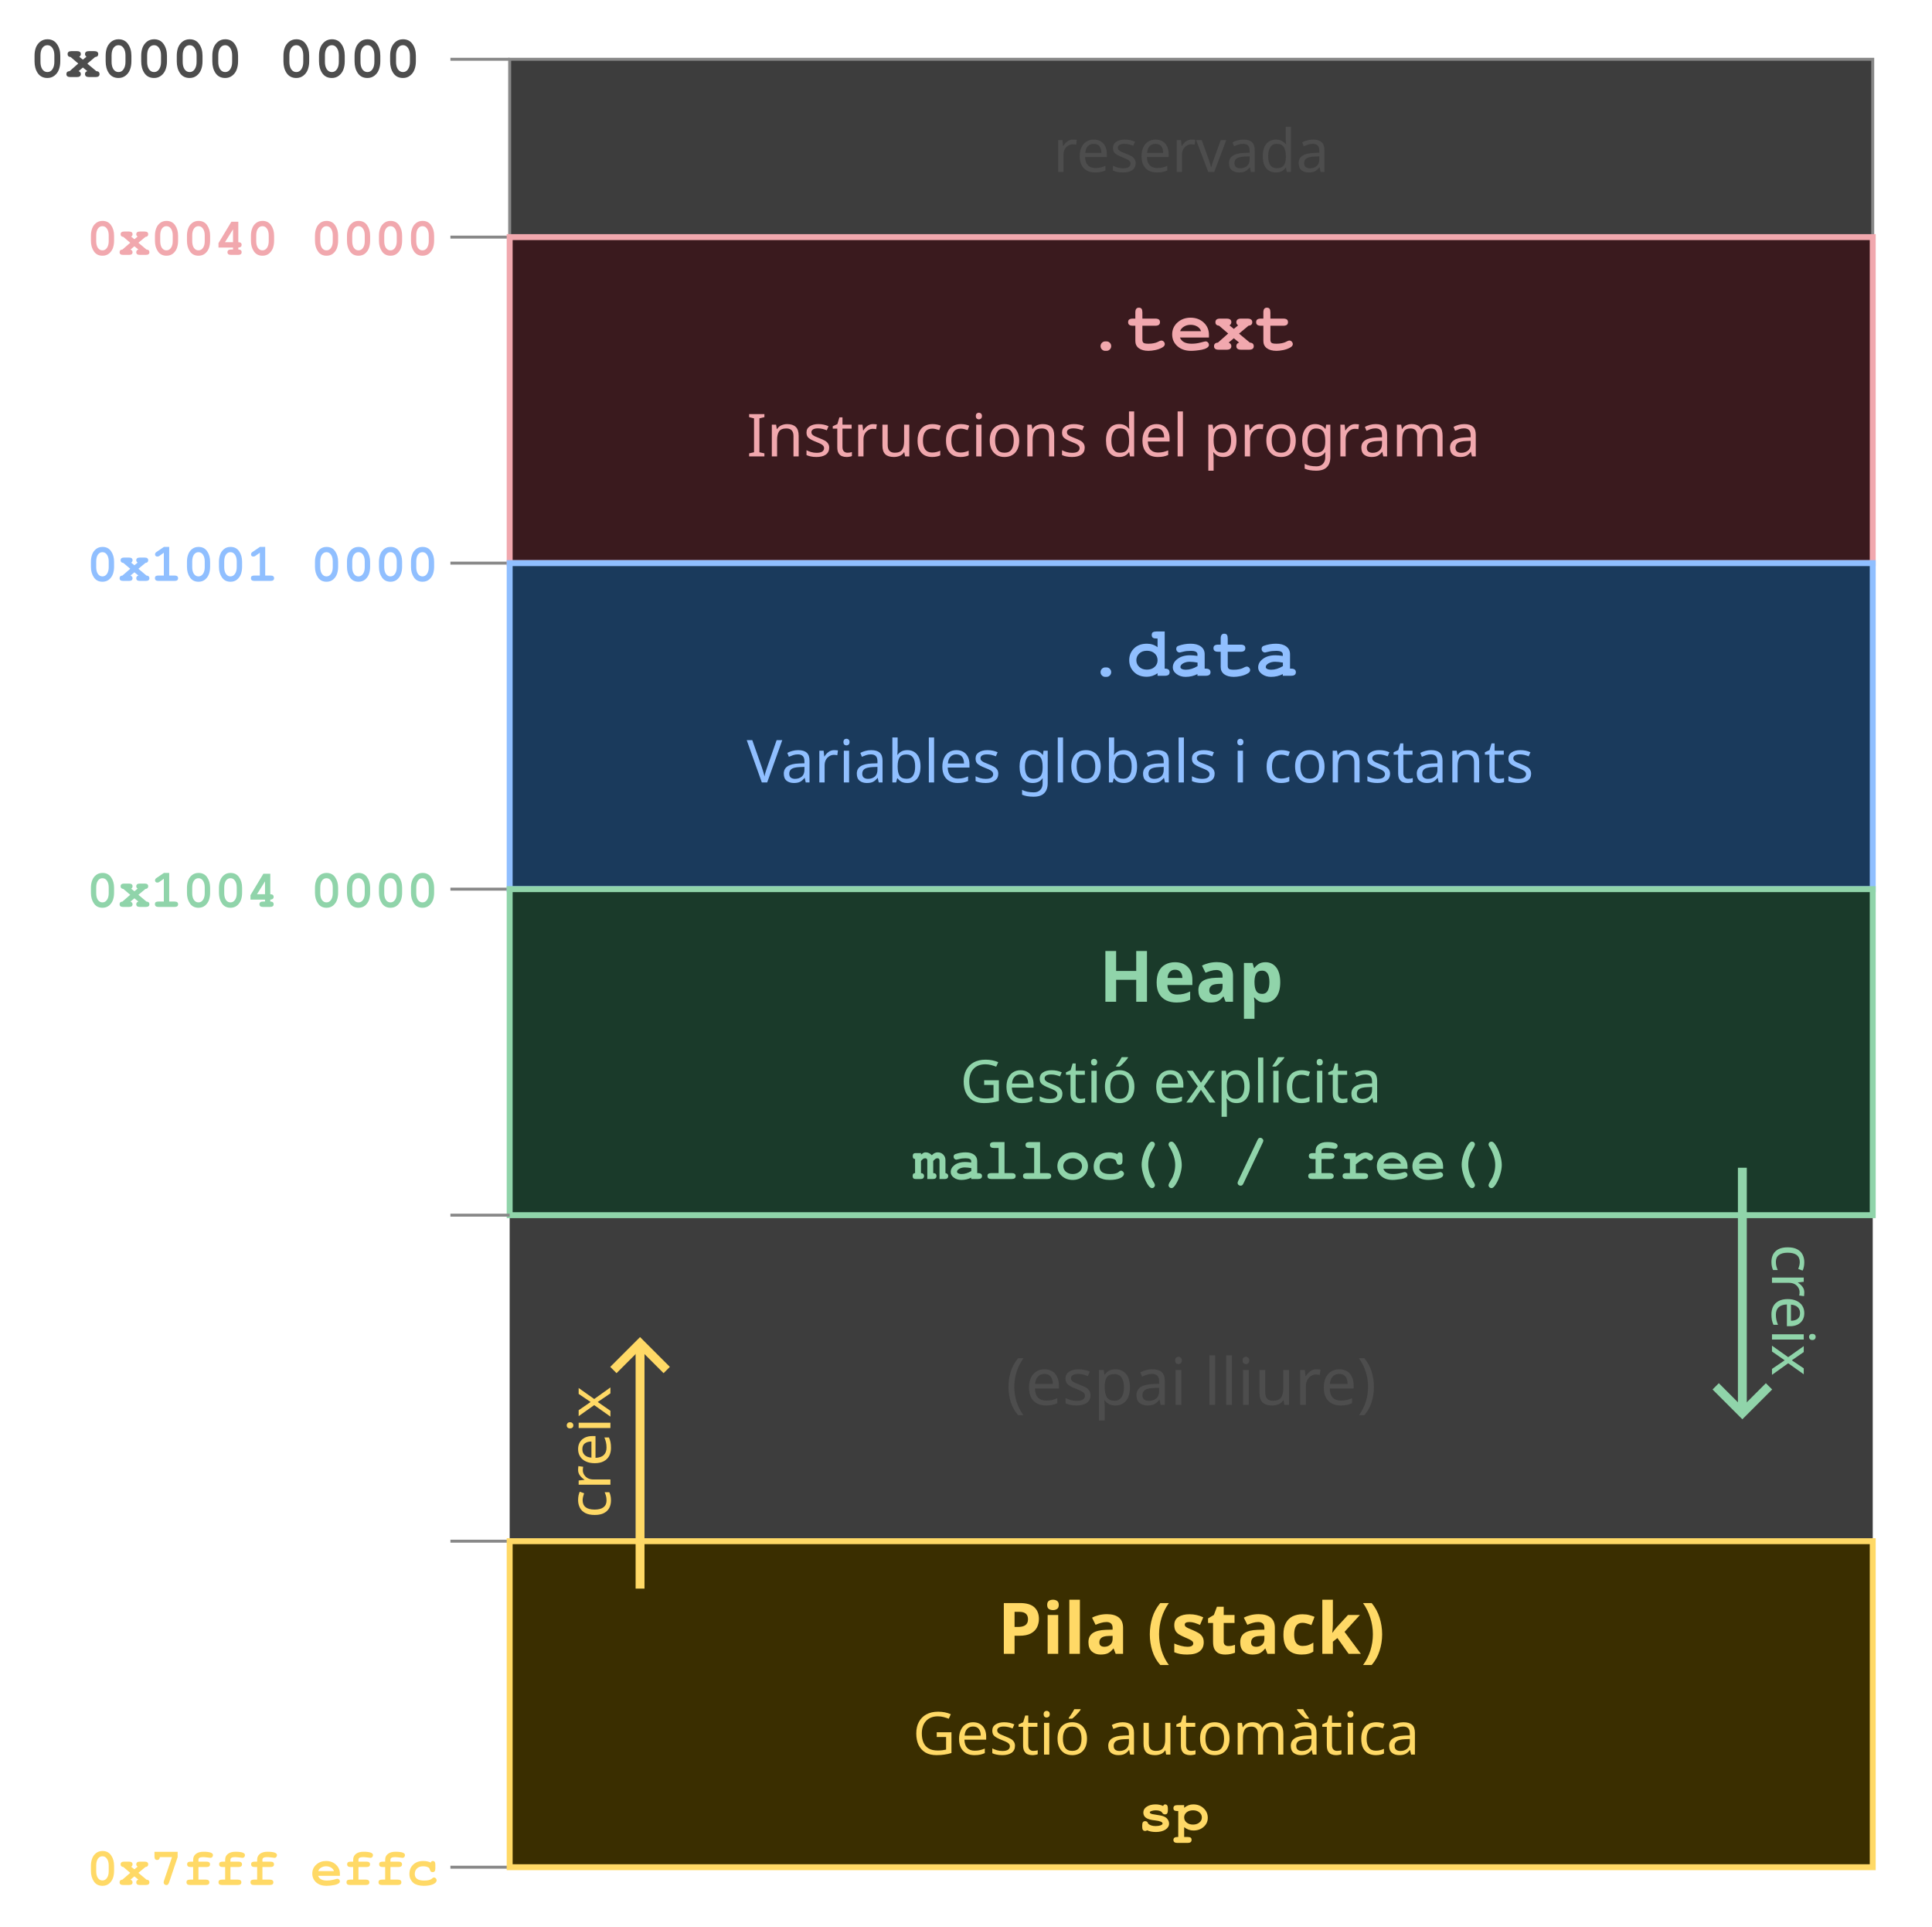
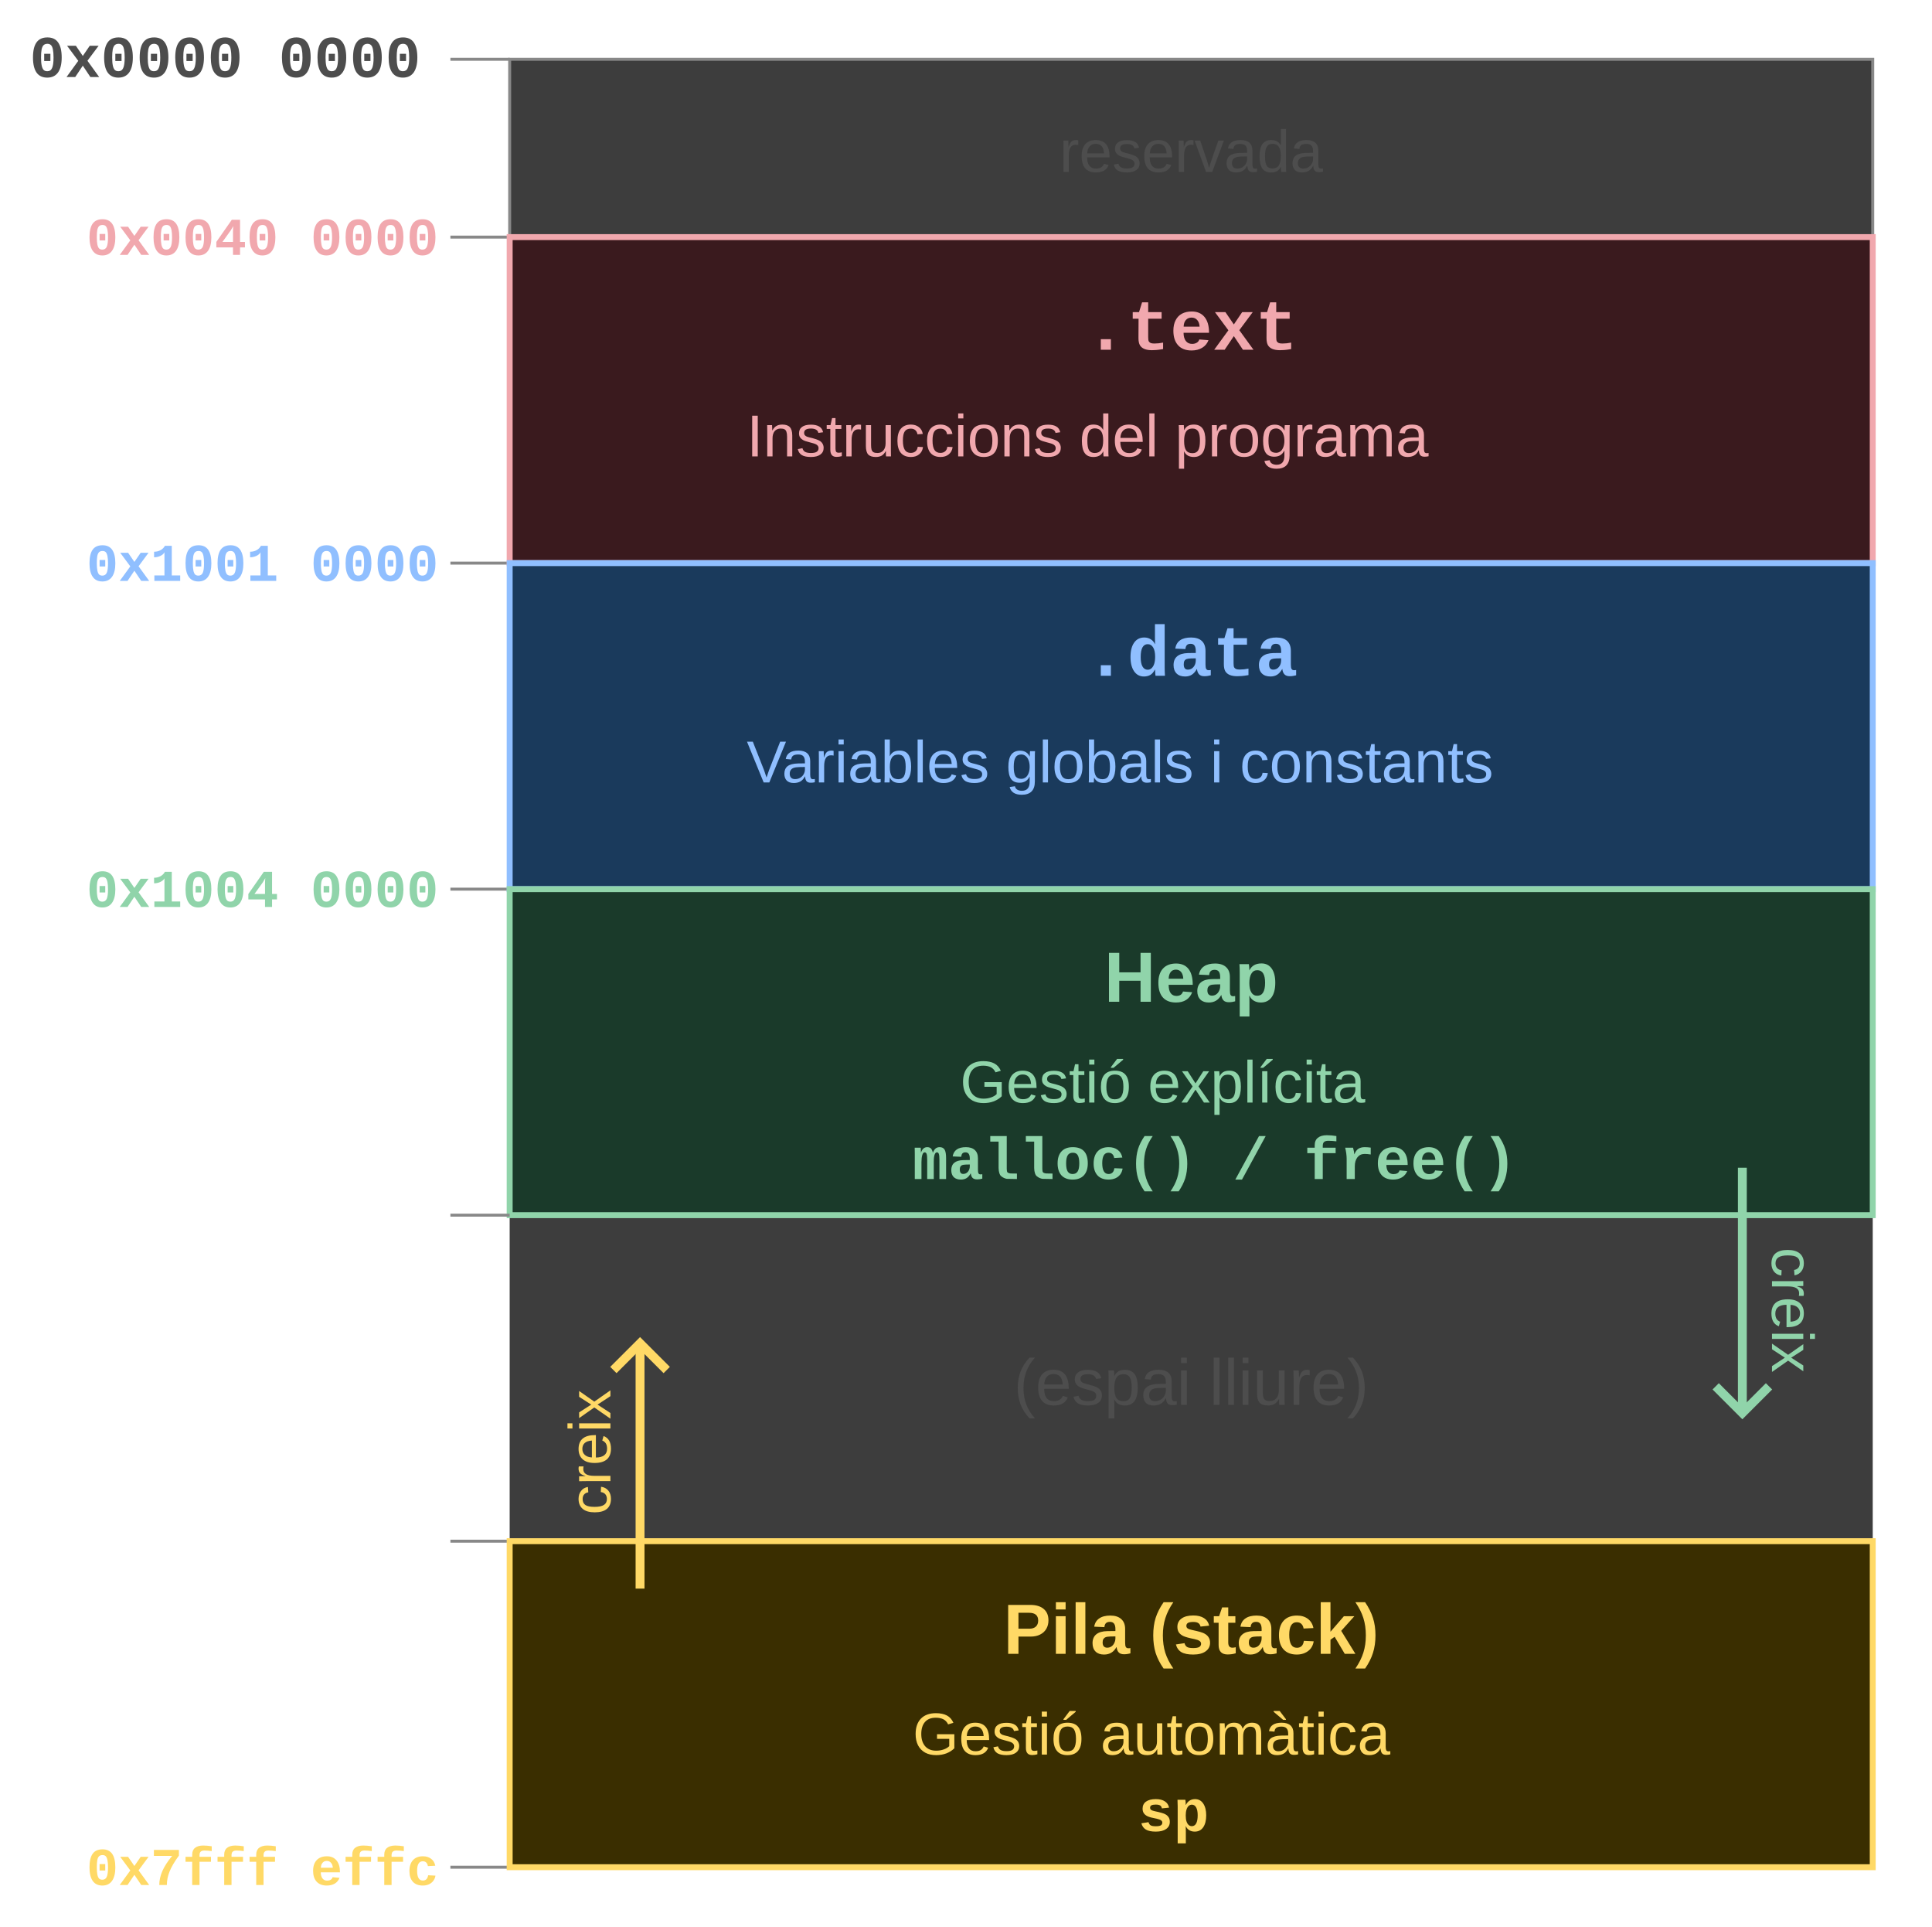
- <svg xmlns="http://www.w3.org/2000/svg" width="326" height="325" viewBox="0 0 326 325" font-family="'Source Sans Pro', sans-serif" version="1.1" id="svg37">
+ <svg xmlns="http://www.w3.org/2000/svg" width="326" height="325" viewBox="0 0 326 325" font-family="'Liberation Sans', Arial, Helvetica, sans-serif" version="1.1" id="svg37">
  <defs id="defs2">
    <marker style="overflow:visible" id="marker37" refX="0" refY="0" orient="auto-start-reverse" markerWidth="1" markerHeight="1" viewBox="0 0 1 1" preserveAspectRatio="xMidYMid">
      <path style="fill:none;stroke:context-stroke;stroke-width:1;stroke-linecap:butt" d="M 3,-3 0,0 3,3" transform="rotate(180,0.125,0)" id="path37" />
    </marker>
    <marker style="overflow:visible" id="ArrowWide" refX="0" refY="0" orient="auto-start-reverse" markerWidth="1" markerHeight="1" viewBox="0 0 1 1" preserveAspectRatio="xMidYMid">
      <path style="fill:none;stroke:context-stroke;stroke-width:1;stroke-linecap:butt" d="M 3,-3 0,0 3,3" transform="rotate(180,0.125,0)" id="path1" />
    </marker>
    <marker id="arr-up" markerWidth="8" markerHeight="8" refX="4" refY="0" orient="auto">
      <polygon points="0,8 4,0 8,8 " fill="#ffd966" id="polygon1" />
    </marker>
    <marker id="arr-dn" markerWidth="8" markerHeight="8" refX="4" refY="8" orient="auto">
      <polygon points="0,0 4,8 8,0 " fill="#90d4aa" id="polygon2" />
    </marker>
  </defs>
  <line x1="76" y1="150" x2="86" y2="150" stroke="#888888" stroke-width="0.5" id="line23" />
  <line x1="76" y1="95" x2="86" y2="95" stroke="#888888" stroke-width="0.5" id="line22" />
  <line x1="76" y1="40" x2="86" y2="40" stroke="#888888" stroke-width="0.5" id="line21" />
  <line x1="76" y1="315" x2="86" y2="315" stroke="#888888" stroke-width="0.5" id="line26" />
  <line x1="76" y1="260" x2="86" y2="260" stroke="#888888" stroke-width="0.5" id="line25" />
  <rect x="86" y="205" width="230" height="55" fill="#3d3d3d" stroke="#888888" stroke-width="0.5" id="rect12" style="stroke:none" />
-   <text x="71" y="13" text-anchor="end" font-size="10px" fill="#adb5bd" id="text3" style="font-style:normal;font-variant:normal;font-weight:normal;font-stretch:normal;font-size:10px;font-family:FreeMono;-inkscape-font-specification:'FreeMono, Normal';font-variant-ligatures:normal;font-variant-caps:normal;font-variant-numeric:normal;font-variant-east-asian:normal;text-anchor:end;fill:#4d4d4d">
-     <tspan style="font-style:normal;font-variant:normal;font-weight:bold;font-stretch:normal;font-size:10px;font-family:FreeMono;-inkscape-font-specification:'FreeMono, Bold';font-variant-ligatures:normal;font-variant-caps:normal;font-variant-numeric:normal;font-variant-east-asian:normal;fill:#4d4d4d" id="tspan39">0x0000 0000</tspan>
+   <text x="71" y="13" text-anchor="end" font-size="10px" fill="#adb5bd" id="text3" style="font-style:normal;font-variant:normal;font-weight:normal;font-stretch:normal;font-size:10px;font-family:Liberation Mono;-inkscape-font-specification:'FreeMono, Normal';font-variant-ligatures:normal;font-variant-caps:normal;font-variant-numeric:normal;font-variant-east-asian:normal;text-anchor:end;fill:#4d4d4d">
+     <tspan style="font-style:normal;font-variant:normal;font-weight:bold;font-stretch:normal;font-size:10px;font-family:Liberation Mono;-inkscape-font-specification:'FreeMono, Bold';font-variant-ligatures:normal;font-variant-caps:normal;font-variant-numeric:normal;font-variant-east-asian:normal;fill:#4d4d4d" id="tspan39">0x0000 0000</tspan>
  </text>
  <rect x="86" y="10" width="230" height="30" fill="#3d3d3d" stroke="#888888" stroke-width="0.5" id="rect4" />
  <text x="201" y="29" text-anchor="middle" font-size="10px" fill="#adb5bd" id="text5" style="fill:#4d4d4d">reservada</text>
  <rect x="86" y="40" width="230" height="55" fill="#3a1a1e" stroke="#f1a8ae" stroke-width="1" id="rect5" />
  <text x="201" y="59" text-anchor="middle" font-size="12px" font-weight="bold" fill="#f1a8ae" id="text6" style="font-weight:bold;font-size:12px;text-anchor:middle;fill:#f1a8ae">
-     <tspan style="font-style:normal;font-variant:normal;font-weight:bold;font-stretch:normal;font-size:12px;font-family:FreeMono;-inkscape-font-specification:'FreeMono, Bold';font-variant-ligatures:normal;font-variant-caps:normal;font-variant-numeric:normal;font-variant-east-asian:normal" id="tspan44">.text</tspan>
+     <tspan style="font-style:normal;font-variant:normal;font-weight:bold;font-stretch:normal;font-size:12px;font-family:Liberation Mono;-inkscape-font-specification:'FreeMono, Bold';font-variant-ligatures:normal;font-variant-caps:normal;font-variant-numeric:normal;font-variant-east-asian:normal" id="tspan44">.text</tspan>
  </text>
  <rect x="86" y="95" width="230" height="55" fill="#1a3a5c" stroke="#90bfff" stroke-width="1" id="rect7" />
  <text x="201" y="114" text-anchor="middle" font-size="12px" font-weight="bold" fill="#90bfff" id="text8" style="font-weight:bold;font-size:12px;text-anchor:middle;fill:#90bfff">
-     <tspan style="font-style:normal;font-variant:normal;font-weight:bold;font-stretch:normal;font-size:12px;font-family:FreeMono;-inkscape-font-specification:'FreeMono, Bold';font-variant-ligatures:normal;font-variant-caps:normal;font-variant-numeric:normal;font-variant-east-asian:normal" id="tspan45">.data</tspan>
+     <tspan style="font-style:normal;font-variant:normal;font-weight:bold;font-stretch:normal;font-size:12px;font-family:Liberation Mono;-inkscape-font-specification:'FreeMono, Bold';font-variant-ligatures:normal;font-variant-caps:normal;font-variant-numeric:normal;font-variant-east-asian:normal" id="tspan45">.data</tspan>
  </text>
  <rect x="86" y="150" width="230" height="55" fill="#1a3a2a" stroke="#90d4aa" stroke-width="1" id="rect9" />
  <text x="201" y="169" text-anchor="middle" font-size="12px" font-weight="bold" fill="#90d4aa" id="text10">Heap</text>
  <line x1="294" y1="197" x2="294" y2="238" stroke="#90d4aa" stroke-width="1.5" marker-end="url(#arr-dn)" id="line11" style="marker-end:url(#marker37)" />
  <text x="201" y="237" text-anchor="middle" font-size="11px" fill="#adb5bd" id="text13" style="fill:#4d4d4d">(espai lliure)</text>
  <rect x="86" y="260" width="230" height="55" fill="#3a2e00" stroke="#ffd966" stroke-width="1" id="rect13" />
  <text x="201" y="279" text-anchor="middle" font-size="12px" font-weight="bold" fill="#ffd966" id="text14">Pila (stack)</text>
  <line x1="108" y1="268" x2="108" y2="227" stroke="#ffd966" stroke-width="1.5" marker-end="url(#arr-up)" id="line15" style="marker-end:url(#ArrowWide)" />
  <text x="-245" y="103" font-size="10px" fill="#ffd966" text-anchor="middle" transform="rotate(-90)" id="text16">creix</text>
  <text x="74" y="43" text-anchor="end" font-size="9px" fill="#f1a8ae" id="text17" style="font-size:9px;text-anchor:end;fill:#f1a8ae">
-     <tspan style="font-style:normal;font-variant:normal;font-weight:bold;font-stretch:normal;font-size:9px;font-family:FreeMono;-inkscape-font-specification:'FreeMono, Bold';font-variant-ligatures:normal;font-variant-caps:normal;font-variant-numeric:normal;font-variant-east-asian:normal" id="tspan40">0x0040 0000</tspan>
+     <tspan style="font-style:normal;font-variant:normal;font-weight:bold;font-stretch:normal;font-size:9px;font-family:Liberation Mono;-inkscape-font-specification:'FreeMono, Bold';font-variant-ligatures:normal;font-variant-caps:normal;font-variant-numeric:normal;font-variant-east-asian:normal" id="tspan40">0x0040 0000</tspan>
  </text>
  <text x="74" y="98" text-anchor="end" font-size="9px" fill="#90bfff" id="text18" style="font-size:9px;text-anchor:end;fill:#90bfff">
-     <tspan style="font-style:normal;font-variant:normal;font-weight:bold;font-stretch:normal;font-size:9px;font-family:FreeMono;-inkscape-font-specification:'FreeMono, Bold';font-variant-ligatures:normal;font-variant-caps:normal;font-variant-numeric:normal;font-variant-east-asian:normal" id="tspan41">0x1001 0000</tspan>
+     <tspan style="font-style:normal;font-variant:normal;font-weight:bold;font-stretch:normal;font-size:9px;font-family:Liberation Mono;-inkscape-font-specification:'FreeMono, Bold';font-variant-ligatures:normal;font-variant-caps:normal;font-variant-numeric:normal;font-variant-east-asian:normal" id="tspan41">0x1001 0000</tspan>
  </text>
  <text x="74" y="153" text-anchor="end" font-size="9px" fill="#90d4aa" id="text19" style="font-size:9px;text-anchor:end;fill:#90d4aa">
-     <tspan style="font-style:normal;font-variant:normal;font-weight:bold;font-stretch:normal;font-size:9px;font-family:FreeMono;-inkscape-font-specification:'FreeMono, Bold';font-variant-ligatures:normal;font-variant-caps:normal;font-variant-numeric:normal;font-variant-east-asian:normal" id="tspan42">0x1004 0000</tspan>
+     <tspan style="font-style:normal;font-variant:normal;font-weight:bold;font-stretch:normal;font-size:9px;font-family:Liberation Mono;-inkscape-font-specification:'FreeMono, Bold';font-variant-ligatures:normal;font-variant-caps:normal;font-variant-numeric:normal;font-variant-east-asian:normal" id="tspan42">0x1004 0000</tspan>
  </text>
-   <text x="74" y="318" text-anchor="end" font-size="9" fill="#ffd966" id="text21" style="font-style:normal;font-variant:normal;font-weight:normal;font-stretch:normal;font-size:9px;font-family:Sans;-inkscape-font-specification:'Sans, Normal';font-variant-ligatures:normal;font-variant-caps:normal;font-variant-numeric:normal;font-variant-east-asian:normal;text-anchor:end;fill:#ffd966">
-     <tspan id="tspan38" style="font-style:normal;font-variant:normal;font-weight:bold;font-stretch:normal;font-size:9px;font-family:FreeMono;-inkscape-font-specification:'FreeMono, Bold';font-variant-ligatures:normal;font-variant-caps:normal;font-variant-numeric:normal;font-variant-east-asian:normal" x="74" y="318">0x7fff effc</tspan>
+   <text x="74" y="318" text-anchor="end" font-size="9" fill="#ffd966" id="text21" style="font-style:normal;font-variant:normal;font-weight:normal;font-stretch:normal;font-size:9px;font-family:Liberation Sans;-inkscape-font-specification:'Sans, Normal';font-variant-ligatures:normal;font-variant-caps:normal;font-variant-numeric:normal;font-variant-east-asian:normal;text-anchor:end;fill:#ffd966">
+     <tspan id="tspan38" style="font-style:normal;font-variant:normal;font-weight:bold;font-stretch:normal;font-size:9px;font-family:Liberation Mono;-inkscape-font-specification:'FreeMono, Bold';font-variant-ligatures:normal;font-variant-caps:normal;font-variant-numeric:normal;font-variant-east-asian:normal" x="74" y="318">0x7fff effc</tspan>
  </text>
  <line x1="76" y1="205" x2="86" y2="205" stroke="#888888" stroke-width="0.5" id="line24" />
  <text x="126" y="77" font-size="10px" fill="#f1a8ae" id="text27">
    <tspan id="tspan47" x="126" y="77">Instruccions del programa</tspan>
  </text>
  <text x="126" y="132" font-size="10px" fill="#90bfff" id="text30">Variables globals i constants</text>
  <text x="154" y="186" font-size="10px" fill="#90d4aa" id="text34" style="font-size:10px;fill:#90d4aa">
    <tspan id="tspan56" x="154" y="186" />
-     <tspan id="tspan57" x="154" y="198.902" style="font-style:normal;font-variant:normal;font-weight:bold;font-stretch:normal;font-size:10px;font-family:FreeMono;-inkscape-font-specification:'FreeMono, Bold';font-variant-ligatures:normal;font-variant-caps:normal;font-variant-numeric:normal;font-variant-east-asian:normal">malloc() / free()</tspan>
+     <tspan id="tspan57" x="154" y="198.902" style="font-style:normal;font-variant:normal;font-weight:bold;font-stretch:normal;font-size:10px;font-family:Liberation Mono;-inkscape-font-specification:'FreeMono, Bold';font-variant-ligatures:normal;font-variant-caps:normal;font-variant-numeric:normal;font-variant-east-asian:normal">malloc() / free()</tspan>
  </text>
  <text x="192" y="296" font-size="10px" fill="#ffd966" id="text37" style="font-size:10px;fill:#ffd966">
    <tspan id="tspan58" x="192" y="296" />
-     <tspan id="tspan59" x="192" y="308.902" style="font-style:normal;font-variant:normal;font-weight:bold;font-stretch:normal;font-size:10px;font-family:FreeMono;-inkscape-font-specification:'FreeMono, Bold';font-variant-ligatures:normal;font-variant-caps:normal;font-variant-numeric:normal;font-variant-east-asian:normal">sp</tspan>
+     <tspan id="tspan59" x="192" y="308.902" style="font-style:normal;font-variant:normal;font-weight:bold;font-stretch:normal;font-size:10px;font-family:Liberation Mono;-inkscape-font-specification:'FreeMono, Bold';font-variant-ligatures:normal;font-variant-caps:normal;font-variant-numeric:normal;font-variant-east-asian:normal">sp</tspan>
  </text>
  <text x="221" y="-299" font-size="10px" fill="#90d4aa" text-anchor="middle" transform="rotate(90)" id="text38">creix</text>
  <text x="162" y="186" font-size="10px" fill="#90d4aa" id="text61">
    <tspan id="tspan61" x="162" y="186">Gestió explícita</tspan>
  </text>
  <text x="154" y="296" font-size="10px" fill="#ffd966" id="text65">
    <tspan id="tspan65" x="154" y="296">Gestió automàtica</tspan>
  </text>
  <line x1="76" y1="10" x2="86" y2="10" stroke="#888888" stroke-width="0.5" id="line66" />
</svg>
